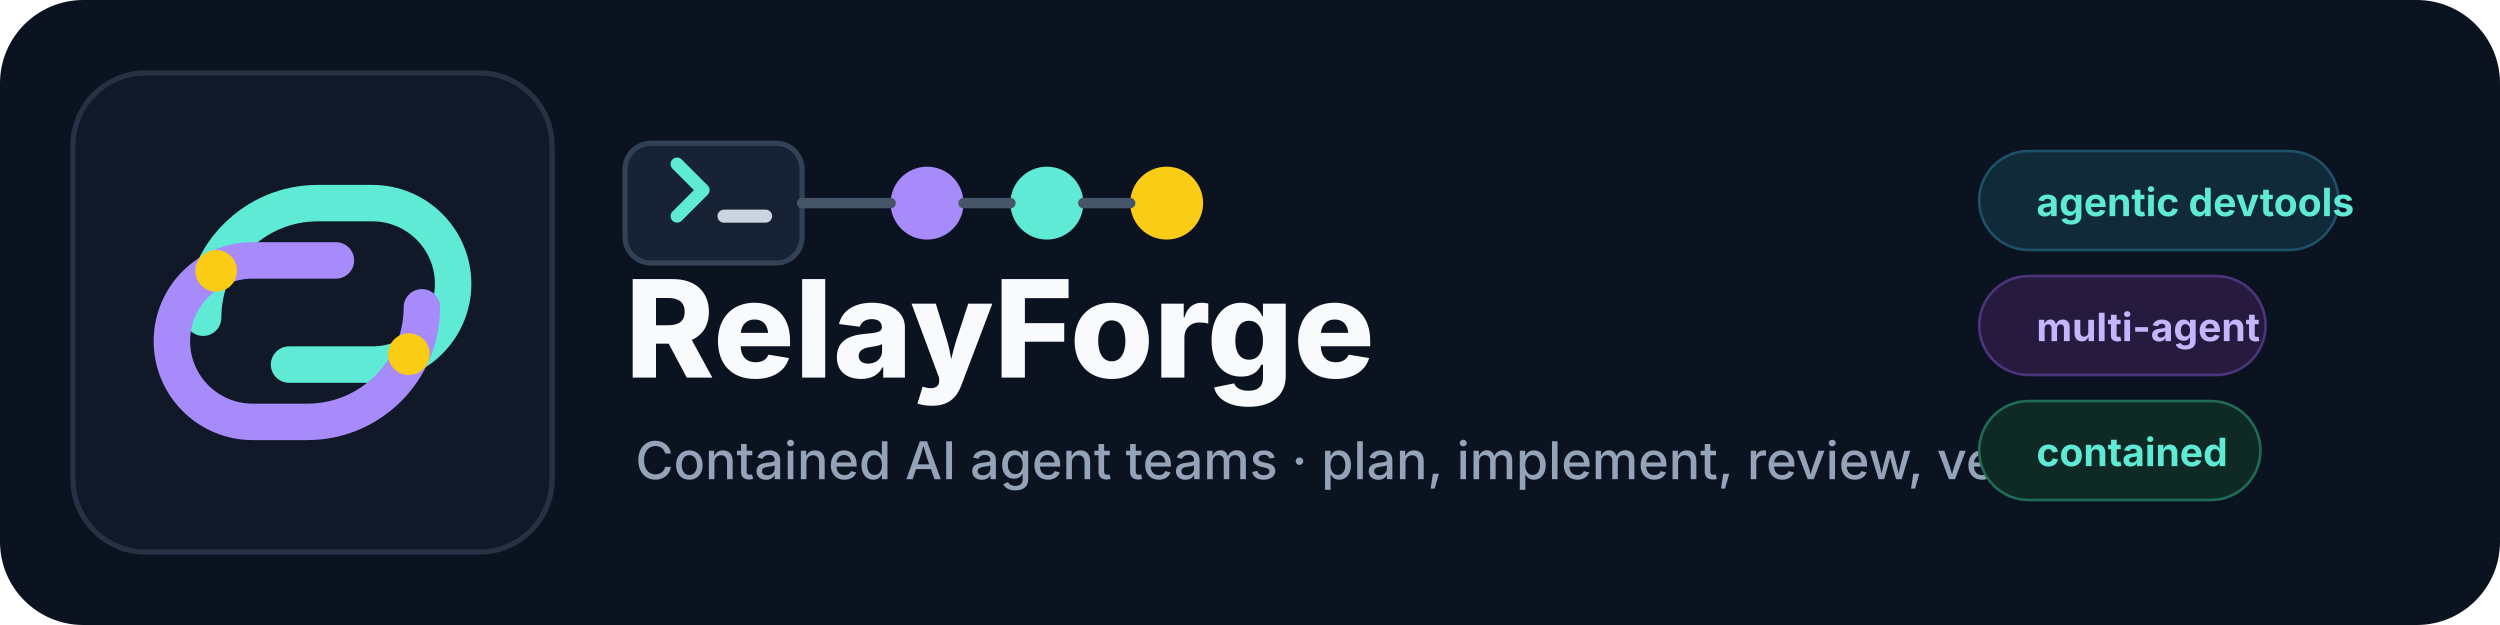
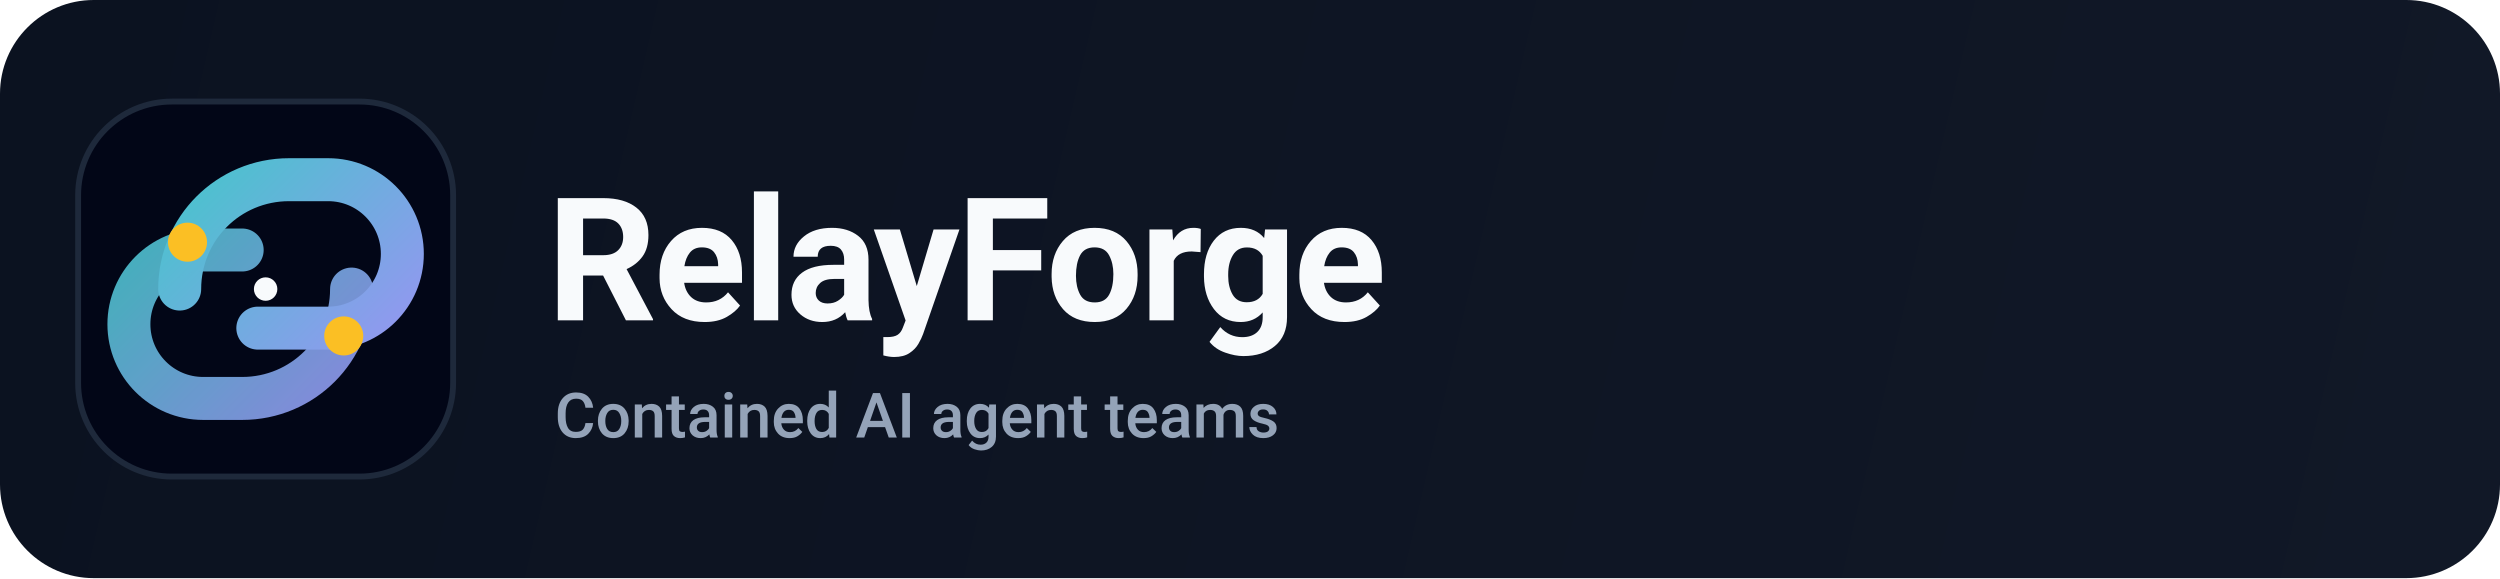
- <svg xmlns="http://www.w3.org/2000/svg" width="960" height="240" viewBox="0 0 960 240" fill="none" role="img" aria-labelledby="title desc">
-   <rect width="960" height="240" rx="32" fill="#0B1220" />
-   <rect x="28" y="28" width="184" height="184" rx="28" fill="#111827" stroke="#263244" stroke-width="2" />
-   <path d="M78 122C78 97.7 97.7 78 122 78H143C160.1 78 174 91.9 174 109C174 126.1 160.1 140 143 140H111" stroke="#5EEAD4" stroke-width="14" stroke-linecap="round" />
-   <path d="M162 118C162 142.3 142.3 162 118 162H97C79.9 162 66 148.1 66 131C66 113.9 79.9 100 97 100H129" stroke="#A78BFA" stroke-width="14" stroke-linecap="round" />
-   <circle cx="83" cy="104" r="8" fill="#FACC15" />
-   <circle cx="157" cy="136" r="8" fill="#FACC15" />
-   <rect x="240" y="55" width="68" height="46" rx="10" fill="#182235" stroke="#334155" stroke-width="2" />
-   <path d="M260 77L270 67L260 57" stroke="#5EEAD4" stroke-width="5" stroke-linecap="round" stroke-linejoin="round" transform="translate(0 6)" />
-   <path d="M278 83H294" stroke="#CBD5E1" stroke-width="5" stroke-linecap="round" />
-   <circle cx="356" cy="78" r="14" fill="#A78BFA" />
-   <circle cx="402" cy="78" r="14" fill="#5EEAD4" />
-   <circle cx="448" cy="78" r="14" fill="#FACC15" />
-   <path d="M308 78H342M370 78H388M416 78H434" stroke="#475569" stroke-width="4" stroke-linecap="round" />
-   <text x="240" y="145" fill="#F8FAFC" font-family="Inter, ui-sans-serif, system-ui, -apple-system, BlinkMacSystemFont, Segoe UI, sans-serif" font-size="52" font-weight="800" letter-spacing="0">RelayForge</text>
-   <text x="244" y="184" fill="#94A3B8" font-family="Inter, ui-sans-serif, system-ui, -apple-system, BlinkMacSystemFont, Segoe UI, sans-serif" font-size="20" font-weight="500" letter-spacing="0">Contained AI agent teams · plan, implement, review, verify</text>
-   <rect x="760" y="58" width="138" height="38" rx="19" fill="#102A3A" stroke="#1E5067" />
-   <text x="782" y="83" fill="#5EEAD4" font-family="Inter, ui-sans-serif, system-ui" font-size="15" font-weight="700">agentic devtools</text>
-   <rect x="760" y="106" width="110" height="38" rx="19" fill="#261B3F" stroke="#4C357D" />
-   <text x="782" y="131" fill="#C4B5FD" font-family="Inter, ui-sans-serif, system-ui" font-size="15" font-weight="700">multi-agent</text>
-   <rect x="760" y="154" width="108" height="38" rx="19" fill="#0F2A24" stroke="#1F6B57" />
-   <text x="782" y="179" fill="#5EEAD4" font-family="Inter, ui-sans-serif, system-ui" font-size="15" font-weight="700">contained</text>
+ <svg xmlns="http://www.w3.org/2000/svg" width="640" height="148" viewBox="0 0 640 148" role="img" aria-labelledby="t d">
+   <defs>
+     <linearGradient id="plate" x1="0" y1="0" x2="640" y2="148" gradientUnits="userSpaceOnUse">
+       <stop stop-color="#0B1220" />
+       <stop offset="1" stop-color="#111827" />
+     </linearGradient>
+     <linearGradient id="ring" x1="28" y1="28" x2="108" y2="108" gradientUnits="userSpaceOnUse">
+       <stop stop-color="#2DD4BF" />
+       <stop offset="1" stop-color="#A78BFA" />
+     </linearGradient>
+   </defs>
+   <rect width="640" height="148" rx="24" fill="url(#plate)" />
+   <rect x="20" y="26" width="96" height="96" rx="24" fill="#020617" stroke="#1E293B" stroke-width="1.5" />
+   <path d="M46 74c0-15.5 12.5-28 28-28h10c10.5 0 19 8.5 19 19s-8.5 19-19 19H66" fill="none" stroke="url(#ring)" stroke-width="11" stroke-linecap="round" />
+   <path d="M90 74c0 15.5-12.5 28-28 28H52c-10.5 0-19-8.5-19-19s8.5-19 19-19h10" fill="none" stroke="url(#ring)" stroke-width="11" stroke-linecap="round" opacity="0.9" />
+   <circle cx="48" cy="62" r="5" fill="#FBBF24" />
+   <circle cx="88" cy="86" r="5" fill="#FBBF24" />
+   <circle cx="68" cy="74" r="3" fill="#F8FAFC" />
+   <text x="140" y="82" fill="#F8FAFC" font-family="ui-sans-serif, system-ui, -apple-system, Segoe UI, Roboto, Helvetica, Arial, sans-serif" font-size="44" font-weight="700" letter-spacing="-0.8">RelayForge</text>
+   <text x="142" y="112" fill="#94A3B8" font-family="ui-sans-serif, system-ui, -apple-system, Segoe UI, Roboto, Helvetica, Arial, sans-serif" font-size="16" font-weight="500">Contained AI agent teams</text>
</svg>
